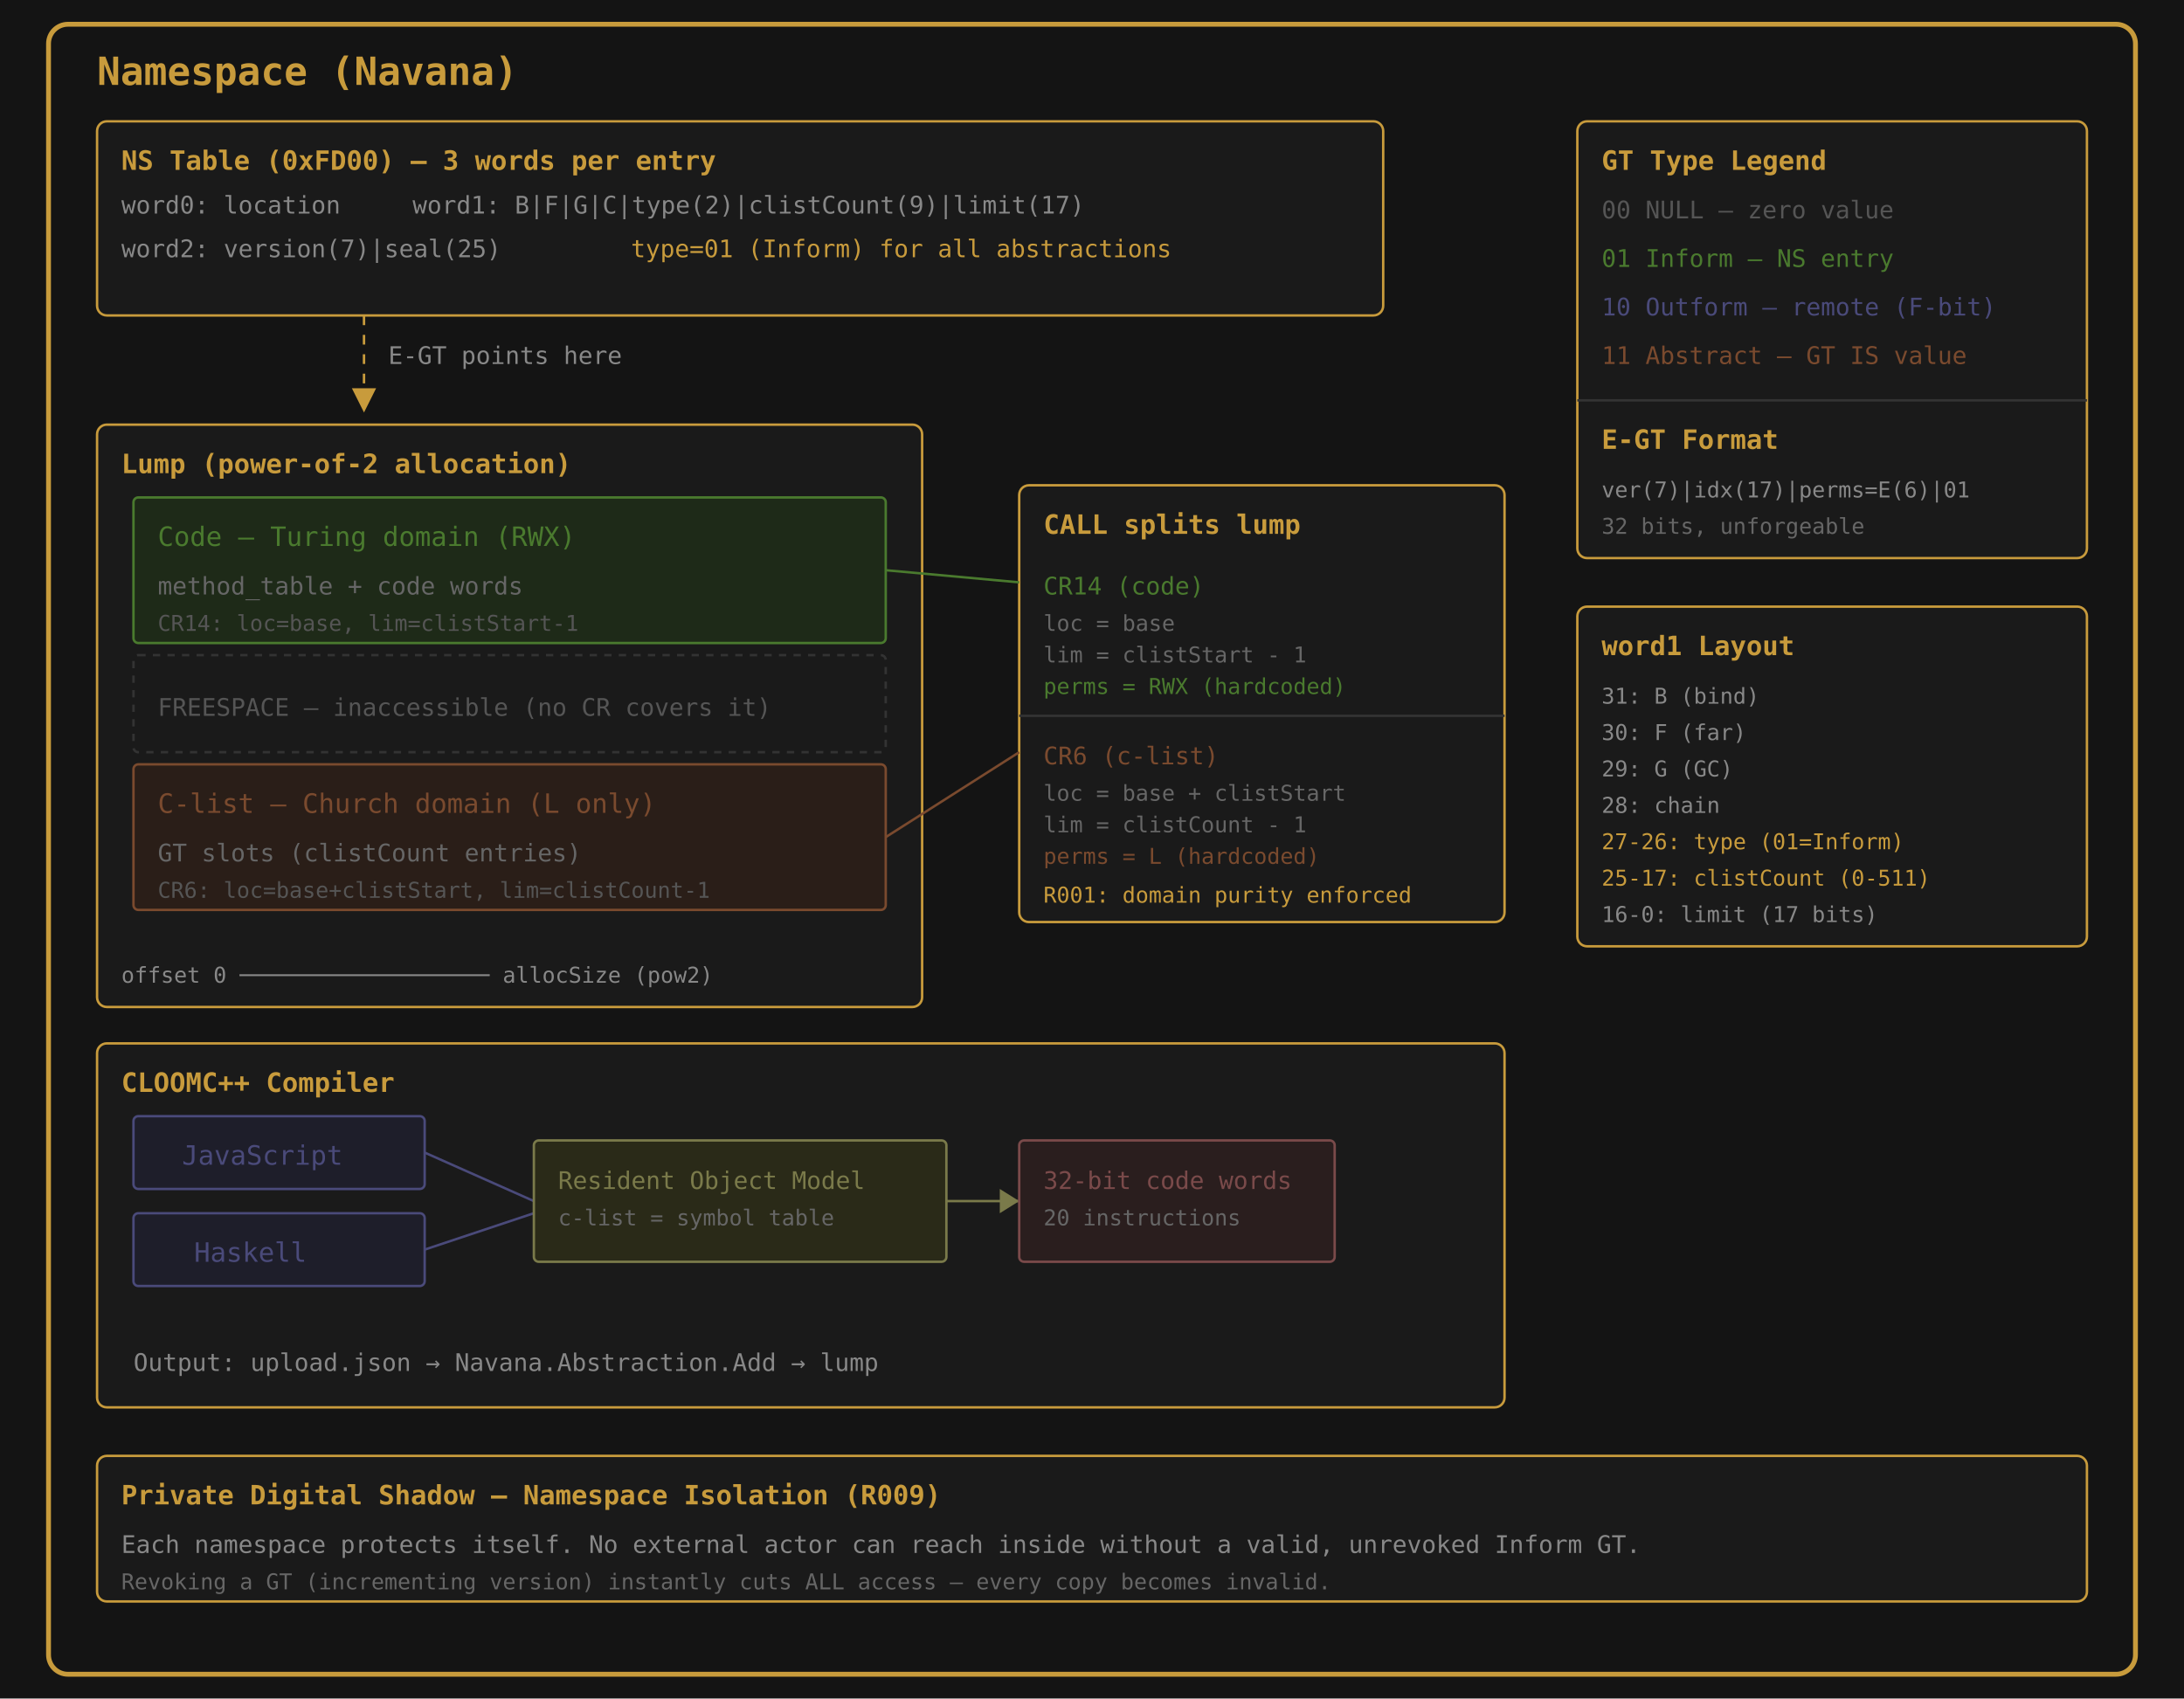
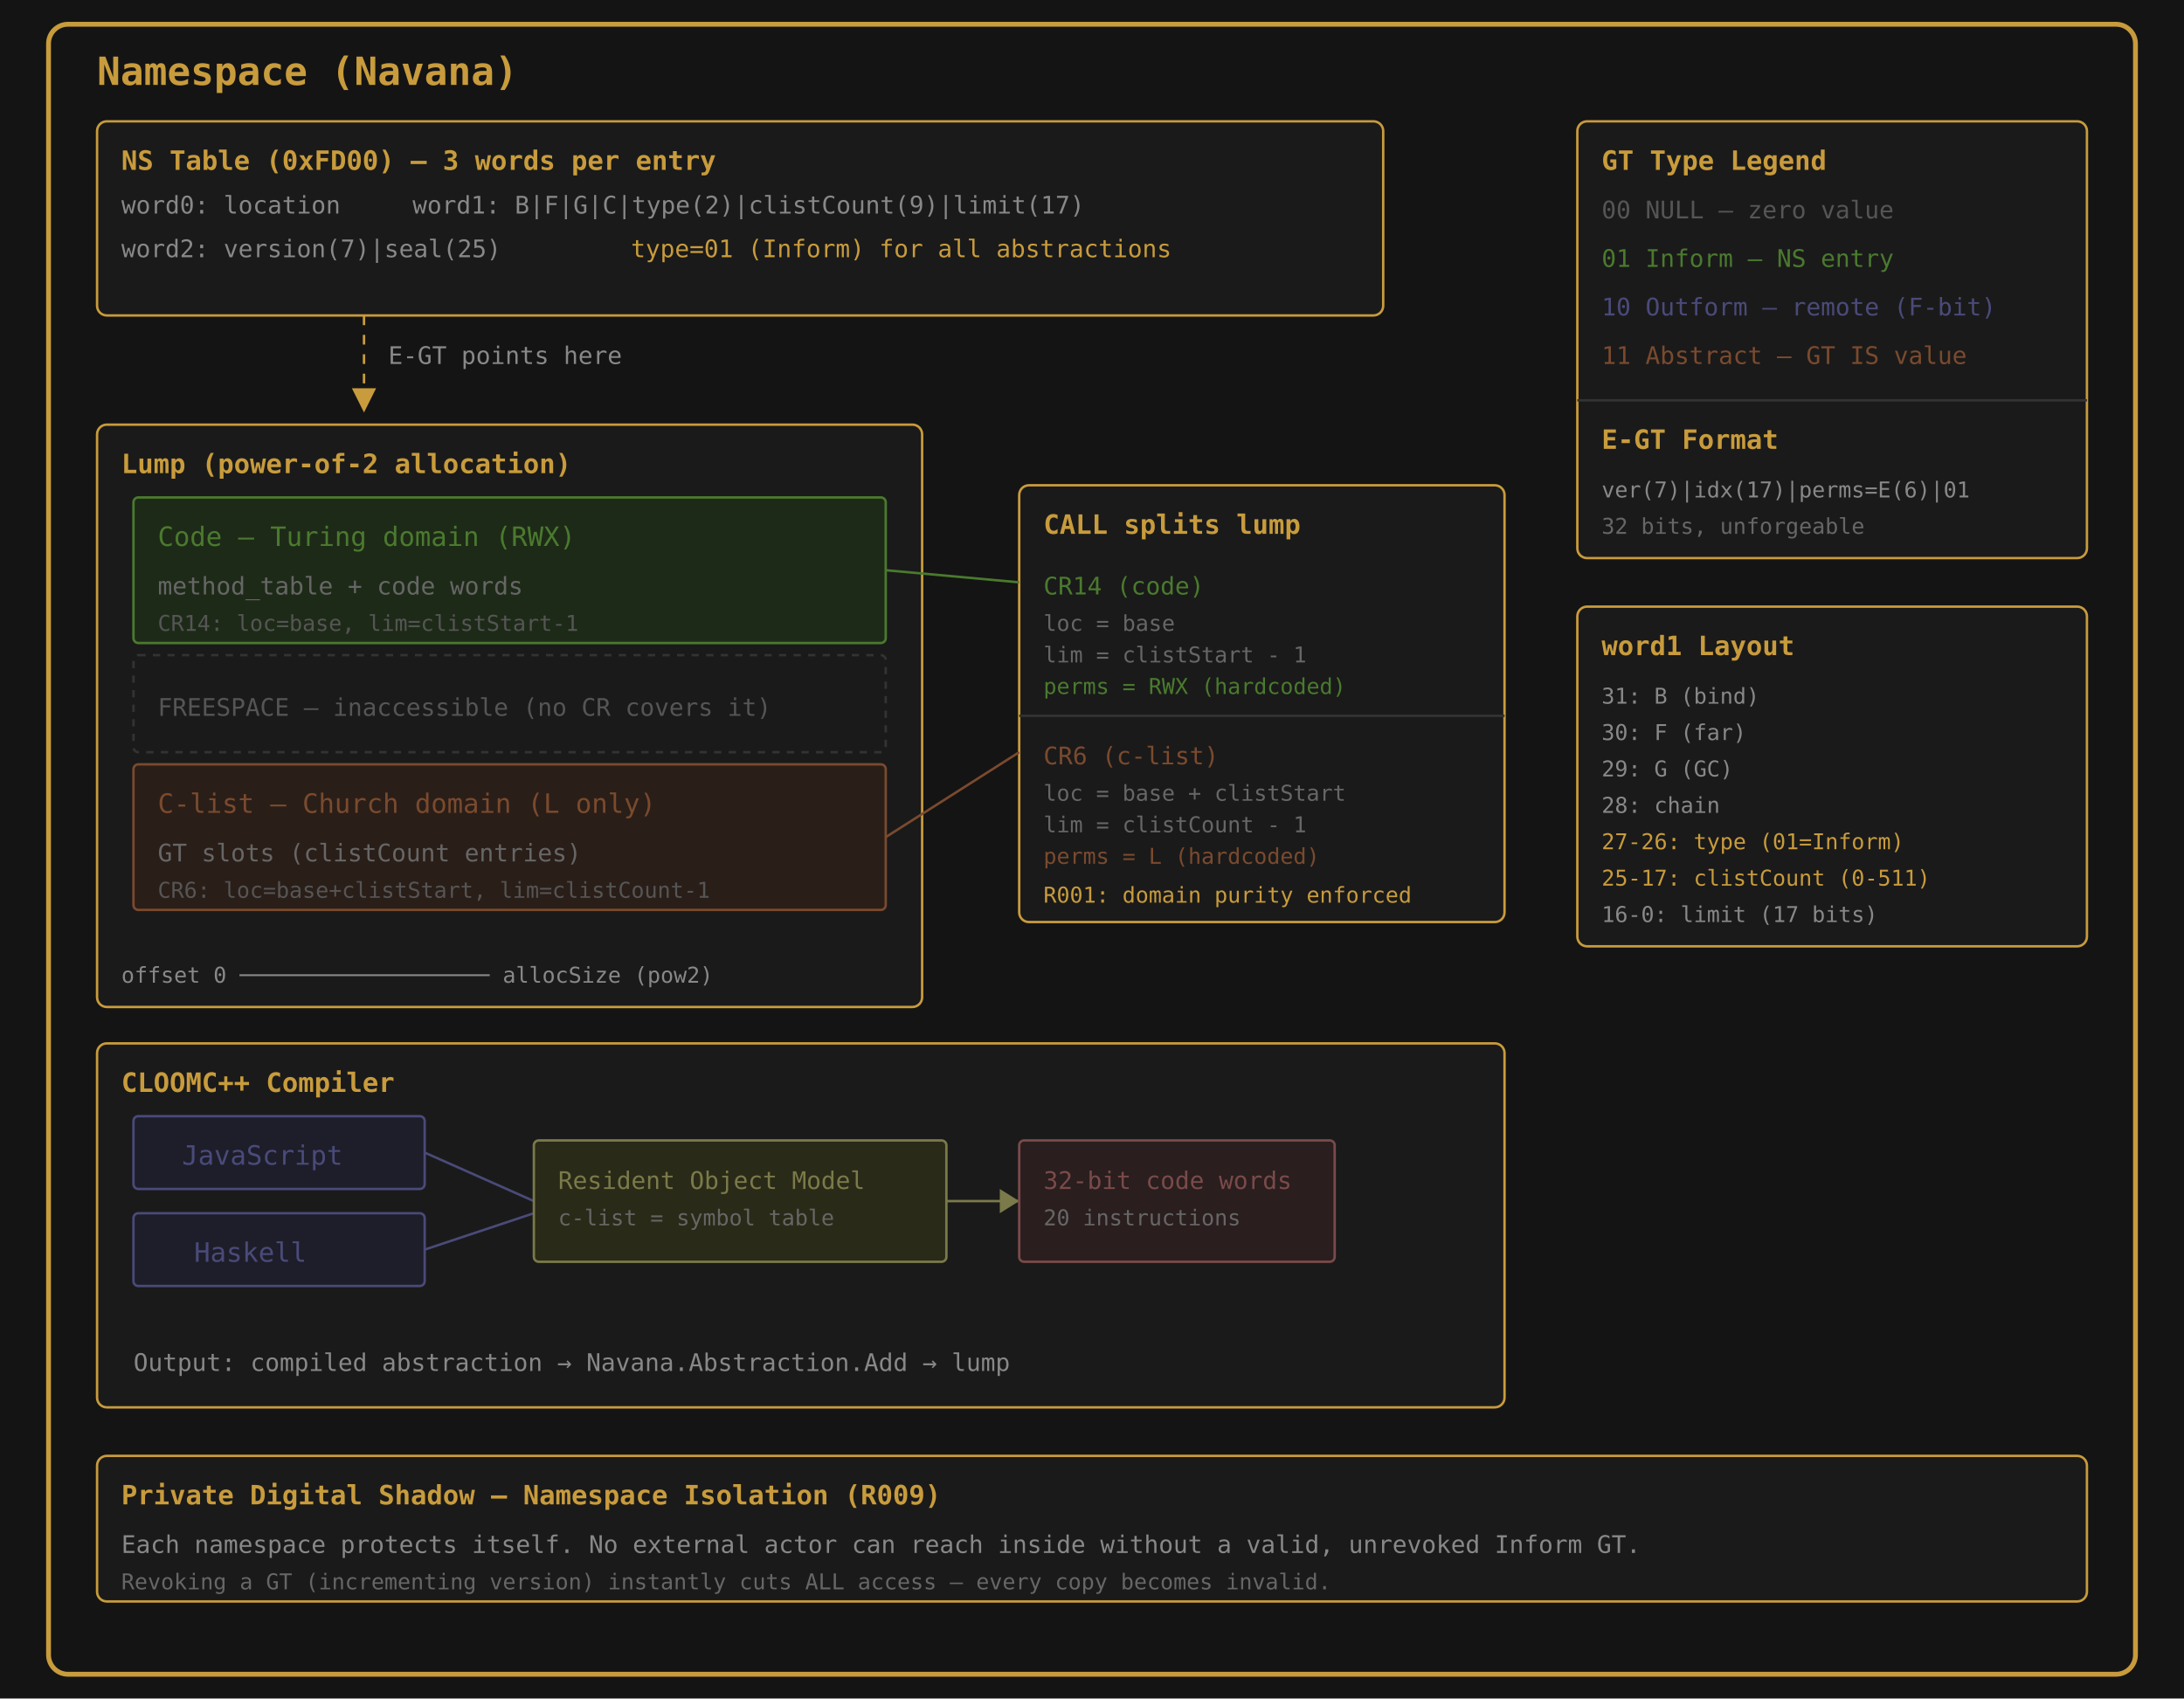
<svg xmlns="http://www.w3.org/2000/svg" viewBox="0 0 900 700" font-family="monospace" font-size="12">
  <rect width="900" height="700" fill="#141414" />
  <rect x="20" y="10" width="860" height="680" rx="8" fill="none" stroke="#C89B3C" stroke-width="2" />
  <text x="40" y="35" fill="#C89B3C" font-size="16" font-weight="bold">Namespace (Navana)</text>
  <rect x="40" y="50" width="530" height="80" rx="4" fill="#1a1a1a" stroke="#C89B3C" stroke-width="1" />
  <text x="50" y="70" fill="#C89B3C" font-size="11" font-weight="bold">NS Table (0xFD00) — 3 words per entry</text>
  <text x="50" y="88" fill="#888" font-size="10">word0: location</text>
  <text x="170" y="88" fill="#888" font-size="10">word1: B|F|G|C|type(2)|clistCount(9)|limit(17)</text>
  <text x="50" y="106" fill="#888" font-size="10">word2: version(7)|seal(25)</text>
  <text x="260" y="106" fill="#C89B3C" font-size="10">type=01 (Inform) for all abstractions</text>
  <line x1="150" y1="130" x2="150" y2="170" stroke="#C89B3C" stroke-width="1" stroke-dasharray="4" />
  <text x="160" y="150" fill="#888" font-size="10">E-GT points here</text>
  <polygon points="150,170 145,160 155,160" fill="#C89B3C" />
  <rect x="40" y="175" width="340" height="240" rx="4" fill="#1a1a1a" stroke="#C89B3C" stroke-width="1" />
  <text x="50" y="195" fill="#C89B3C" font-size="11" font-weight="bold">Lump (power-of-2 allocation)</text>
  <rect x="55" y="205" width="310" height="60" rx="2" fill="#1e2a18" stroke="#4a7a2e" stroke-width="1" />
  <text x="65" y="225" fill="#4a7a2e" font-size="11">Code — Turing domain (RWX)</text>
  <text x="65" y="245" fill="#666" font-size="10">method_table + code words</text>
  <text x="65" y="260" fill="#555" font-size="9">CR14: loc=base, lim=clistStart-1</text>
  <rect x="55" y="270" width="310" height="40" rx="2" fill="#1a1a1a" stroke="#333" stroke-width="1" stroke-dasharray="3" />
  <text x="65" y="295" fill="#555" font-size="10">FREESPACE — inaccessible (no CR covers it)</text>
  <rect x="55" y="315" width="310" height="60" rx="2" fill="#2a1e18" stroke="#7a4a2e" stroke-width="1" />
  <text x="65" y="335" fill="#7a4a2e" font-size="11">C-list — Church domain (L only)</text>
  <text x="65" y="355" fill="#666" font-size="10">GT slots (clistCount entries)</text>
  <text x="65" y="370" fill="#555" font-size="9">CR6: loc=base+clistStart, lim=clistCount-1</text>
  <text x="50" y="405" fill="#888" font-size="9">offset 0 ─────────────────── allocSize (pow2)</text>
  <g transform="translate(420, 200)">
    <rect x="0" y="0" width="200" height="180" rx="4" fill="#1a1a1a" stroke="#C89B3C" stroke-width="1" />
    <text x="10" y="20" fill="#C89B3C" font-size="11" font-weight="bold">CALL splits lump</text>
    <text x="10" y="45" fill="#4a7a2e" font-size="10">CR14 (code)</text>
    <text x="10" y="60" fill="#666" font-size="9">loc = base</text>
    <text x="10" y="73" fill="#666" font-size="9">lim = clistStart - 1</text>
    <text x="10" y="86" fill="#4a7a2e" font-size="9">perms = RWX (hardcoded)</text>
    <line x1="0" y1="95" x2="200" y2="95" stroke="#333" stroke-width="1" />
    <text x="10" y="115" fill="#7a4a2e" font-size="10">CR6 (c-list)</text>
    <text x="10" y="130" fill="#666" font-size="9">loc = base + clistStart</text>
    <text x="10" y="143" fill="#666" font-size="9">lim = clistCount - 1</text>
    <text x="10" y="156" fill="#7a4a2e" font-size="9">perms = L (hardcoded)</text>
    <text x="10" y="172" fill="#C89B3C" font-size="9">R001: domain purity enforced</text>
  </g>
  <line x1="365" y1="235" x2="420" y2="240" stroke="#4a7a2e" stroke-width="1" />
  <line x1="365" y1="345" x2="420" y2="310" stroke="#7a4a2e" stroke-width="1" />
  <rect x="40" y="430" width="580" height="150" rx="4" fill="#1a1a1a" stroke="#C89B3C" stroke-width="1" />
  <text x="50" y="450" fill="#C89B3C" font-size="11" font-weight="bold">CLOOMC++ Compiler</text>
  <rect x="55" y="460" width="120" height="30" rx="2" fill="#1e1e2a" stroke="#4a4a7a" stroke-width="1" />
  <text x="75" y="480" fill="#4a4a7a" font-size="11">JavaScript</text>
  <rect x="55" y="500" width="120" height="30" rx="2" fill="#1e1e2a" stroke="#4a4a7a" stroke-width="1" />
  <text x="80" y="520" fill="#4a4a7a" font-size="11">Haskell</text>
  <line x1="175" y1="475" x2="220" y2="495" stroke="#4a4a7a" stroke-width="1" />
  <line x1="175" y1="515" x2="220" y2="500" stroke="#4a4a7a" stroke-width="1" />
  <rect x="220" y="470" width="170" height="50" rx="2" fill="#2a2a18" stroke="#7a7a4a" stroke-width="1" />
  <text x="230" y="490" fill="#7a7a4a" font-size="10">Resident Object Model</text>
  <text x="230" y="505" fill="#666" font-size="9">c-list = symbol table</text>
  <line x1="390" y1="495" x2="420" y2="495" stroke="#7a7a4a" stroke-width="1" />
  <polygon points="420,495 412,490 412,500" fill="#7a7a4a" />
  <rect x="420" y="470" width="130" height="50" rx="2" fill="#2a1e1e" stroke="#7a4a4a" stroke-width="1" />
  <text x="430" y="490" fill="#7a4a4a" font-size="10">32-bit code words</text>
  <text x="430" y="505" fill="#666" font-size="9">20 instructions</text>
-   <text x="55" y="565" fill="#888" font-size="10">Output: upload.json → Navana.Abstraction.Add → lump</text>
+   <text x="55" y="565" fill="#888" font-size="10">Output: compiled abstraction → Navana.Abstraction.Add → lump</text>
  <g transform="translate(650, 50)">
    <rect x="0" y="0" width="210" height="180" rx="4" fill="#1a1a1a" stroke="#C89B3C" stroke-width="1" />
    <text x="10" y="20" fill="#C89B3C" font-size="11" font-weight="bold">GT Type Legend</text>
    <text x="10" y="40" fill="#555" font-size="10">00 NULL — zero value</text>
    <text x="10" y="60" fill="#4a7a2e" font-size="10">01 Inform — NS entry</text>
    <text x="10" y="80" fill="#4a4a7a" font-size="10">10 Outform — remote (F-bit)</text>
    <text x="10" y="100" fill="#7a4a2e" font-size="10">11 Abstract — GT IS value</text>
    <line x1="0" y1="115" x2="210" y2="115" stroke="#333" stroke-width="1" />
    <text x="10" y="135" fill="#C89B3C" font-size="11" font-weight="bold">E-GT Format</text>
    <text x="10" y="155" fill="#888" font-size="9">ver(7)|idx(17)|perms=E(6)|01</text>
    <text x="10" y="170" fill="#666" font-size="9">32 bits, unforgeable</text>
  </g>
  <g transform="translate(650, 250)">
    <rect x="0" y="0" width="210" height="140" rx="4" fill="#1a1a1a" stroke="#C89B3C" stroke-width="1" />
    <text x="10" y="20" fill="#C89B3C" font-size="11" font-weight="bold">word1 Layout</text>
    <text x="10" y="40" fill="#888" font-size="9">31: B (bind)</text>
    <text x="10" y="55" fill="#888" font-size="9">30: F (far)</text>
    <text x="10" y="70" fill="#888" font-size="9">29: G (GC)</text>
    <text x="10" y="85" fill="#888" font-size="9">28: chain</text>
    <text x="10" y="100" fill="#C89B3C" font-size="9">27-26: type (01=Inform)</text>
    <text x="10" y="115" fill="#C89B3C" font-size="9">25-17: clistCount (0-511)</text>
    <text x="10" y="130" fill="#888" font-size="9">16-0: limit (17 bits)</text>
  </g>
  <rect x="40" y="600" width="820" height="60" rx="4" fill="#1a1a1a" stroke="#C89B3C" stroke-width="1" />
  <text x="50" y="620" fill="#C89B3C" font-size="11" font-weight="bold">Private Digital Shadow — Namespace Isolation (R009)</text>
  <text x="50" y="640" fill="#888" font-size="10">Each namespace protects itself. No external actor can reach inside without a valid, unrevoked Inform GT.</text>
  <text x="50" y="655" fill="#666" font-size="9">Revoking a GT (incrementing version) instantly cuts ALL access — every copy becomes invalid.</text>
</svg>
